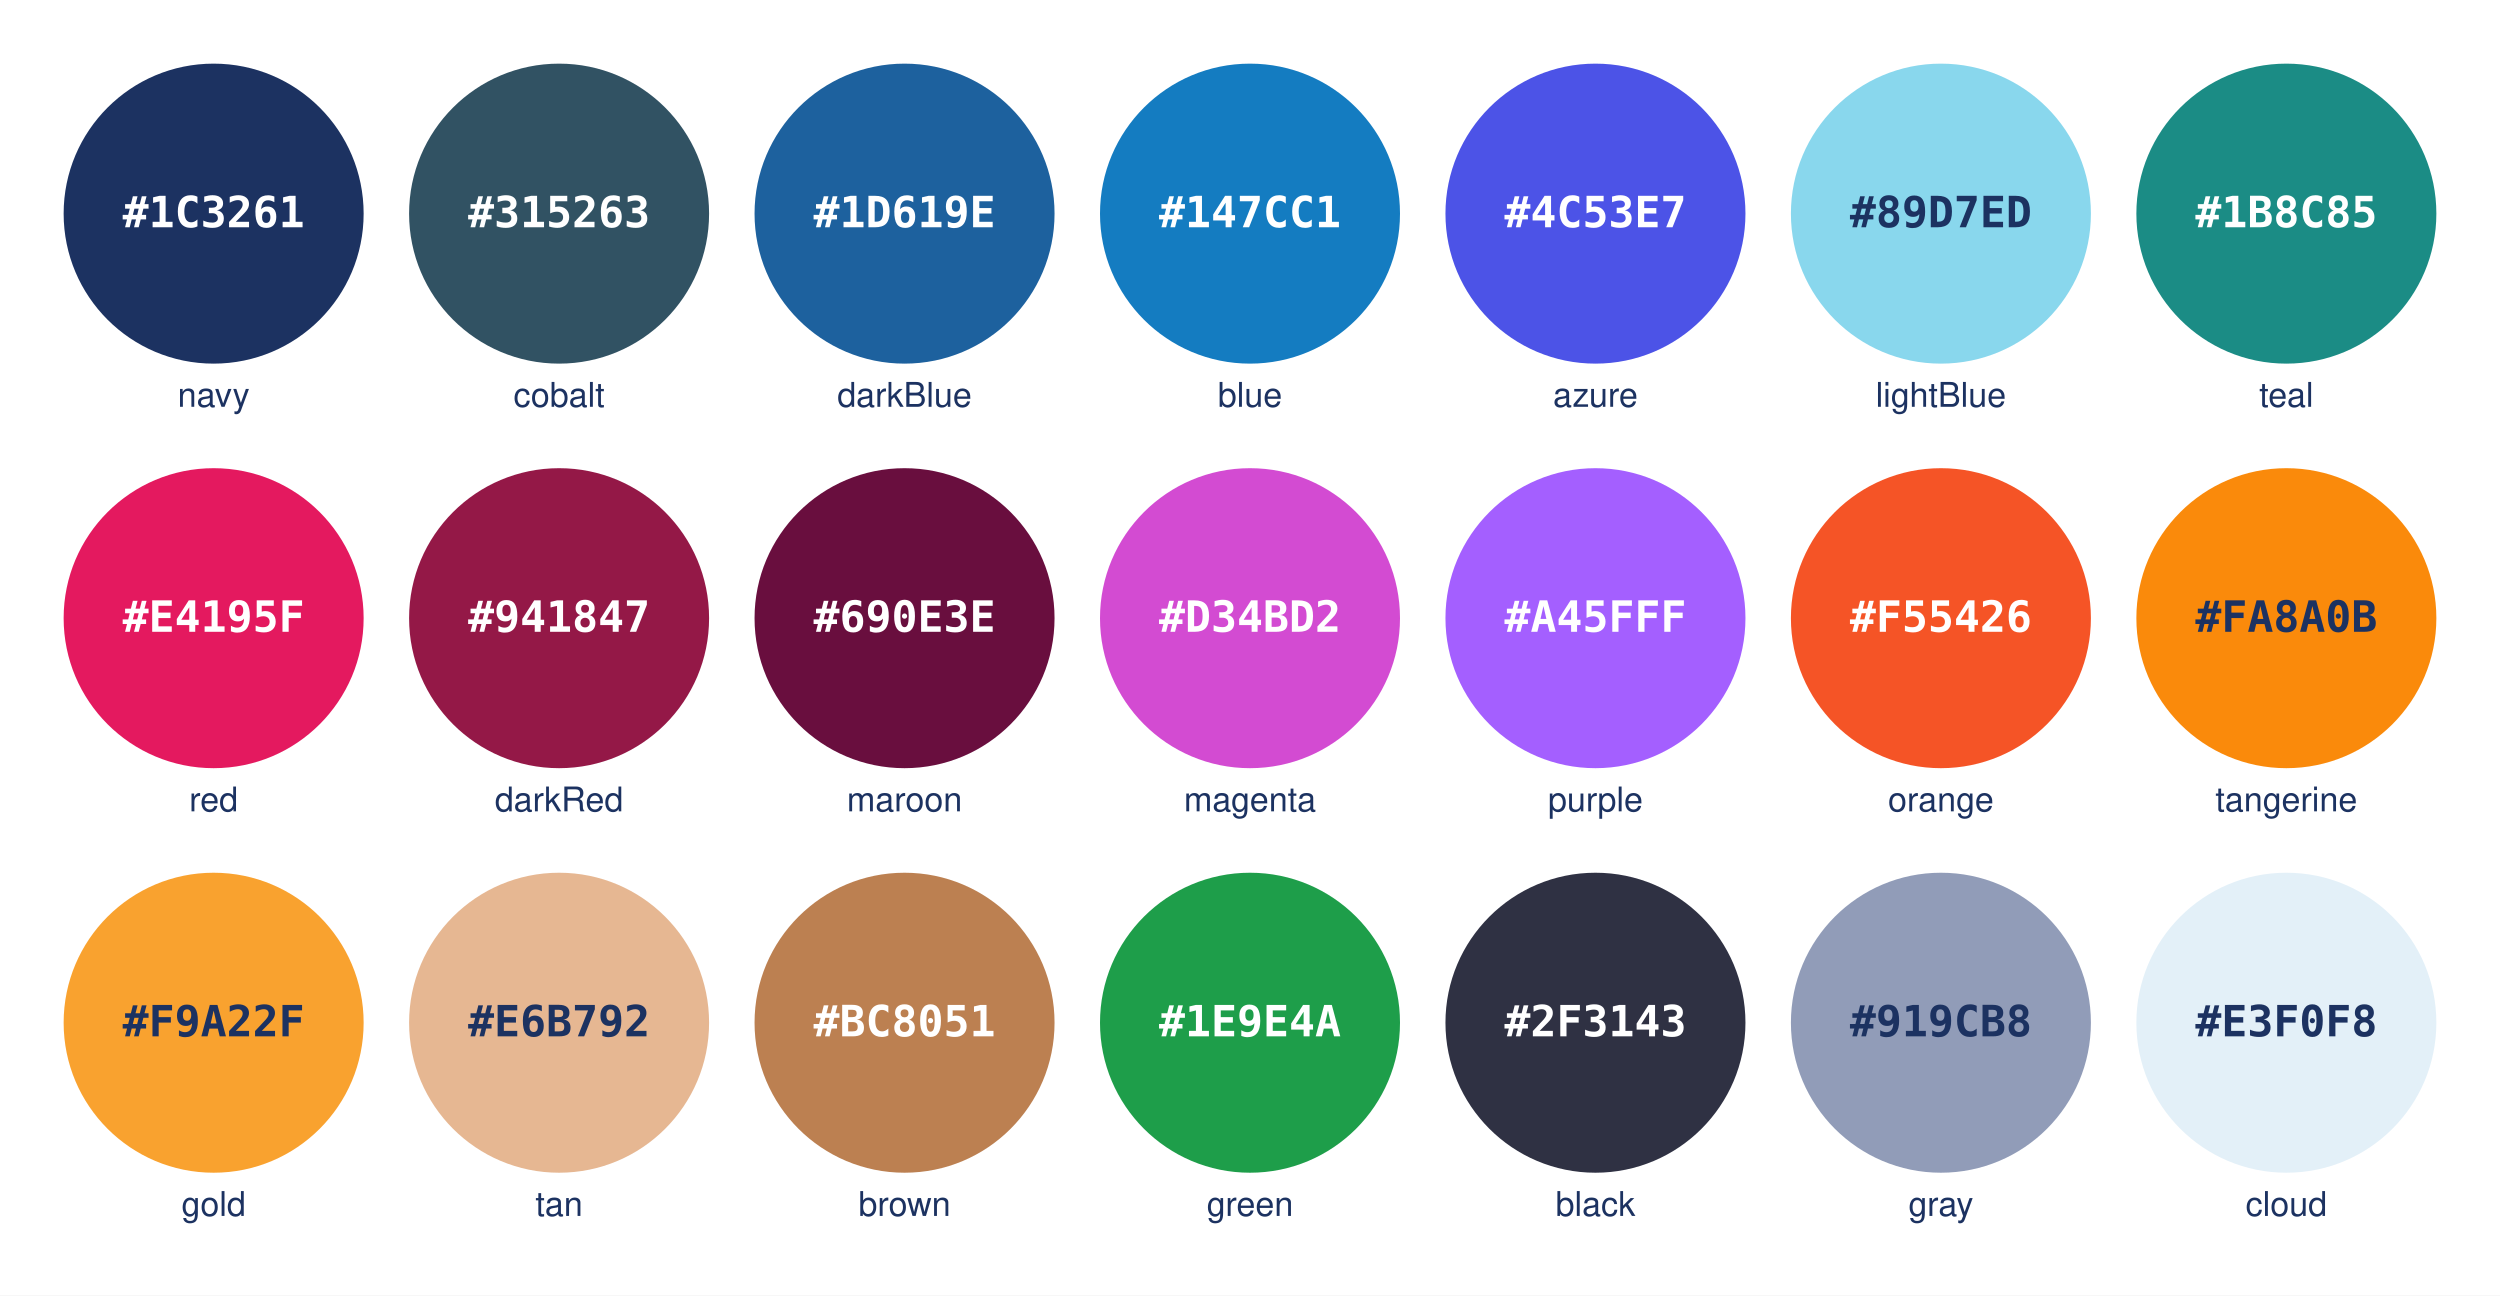
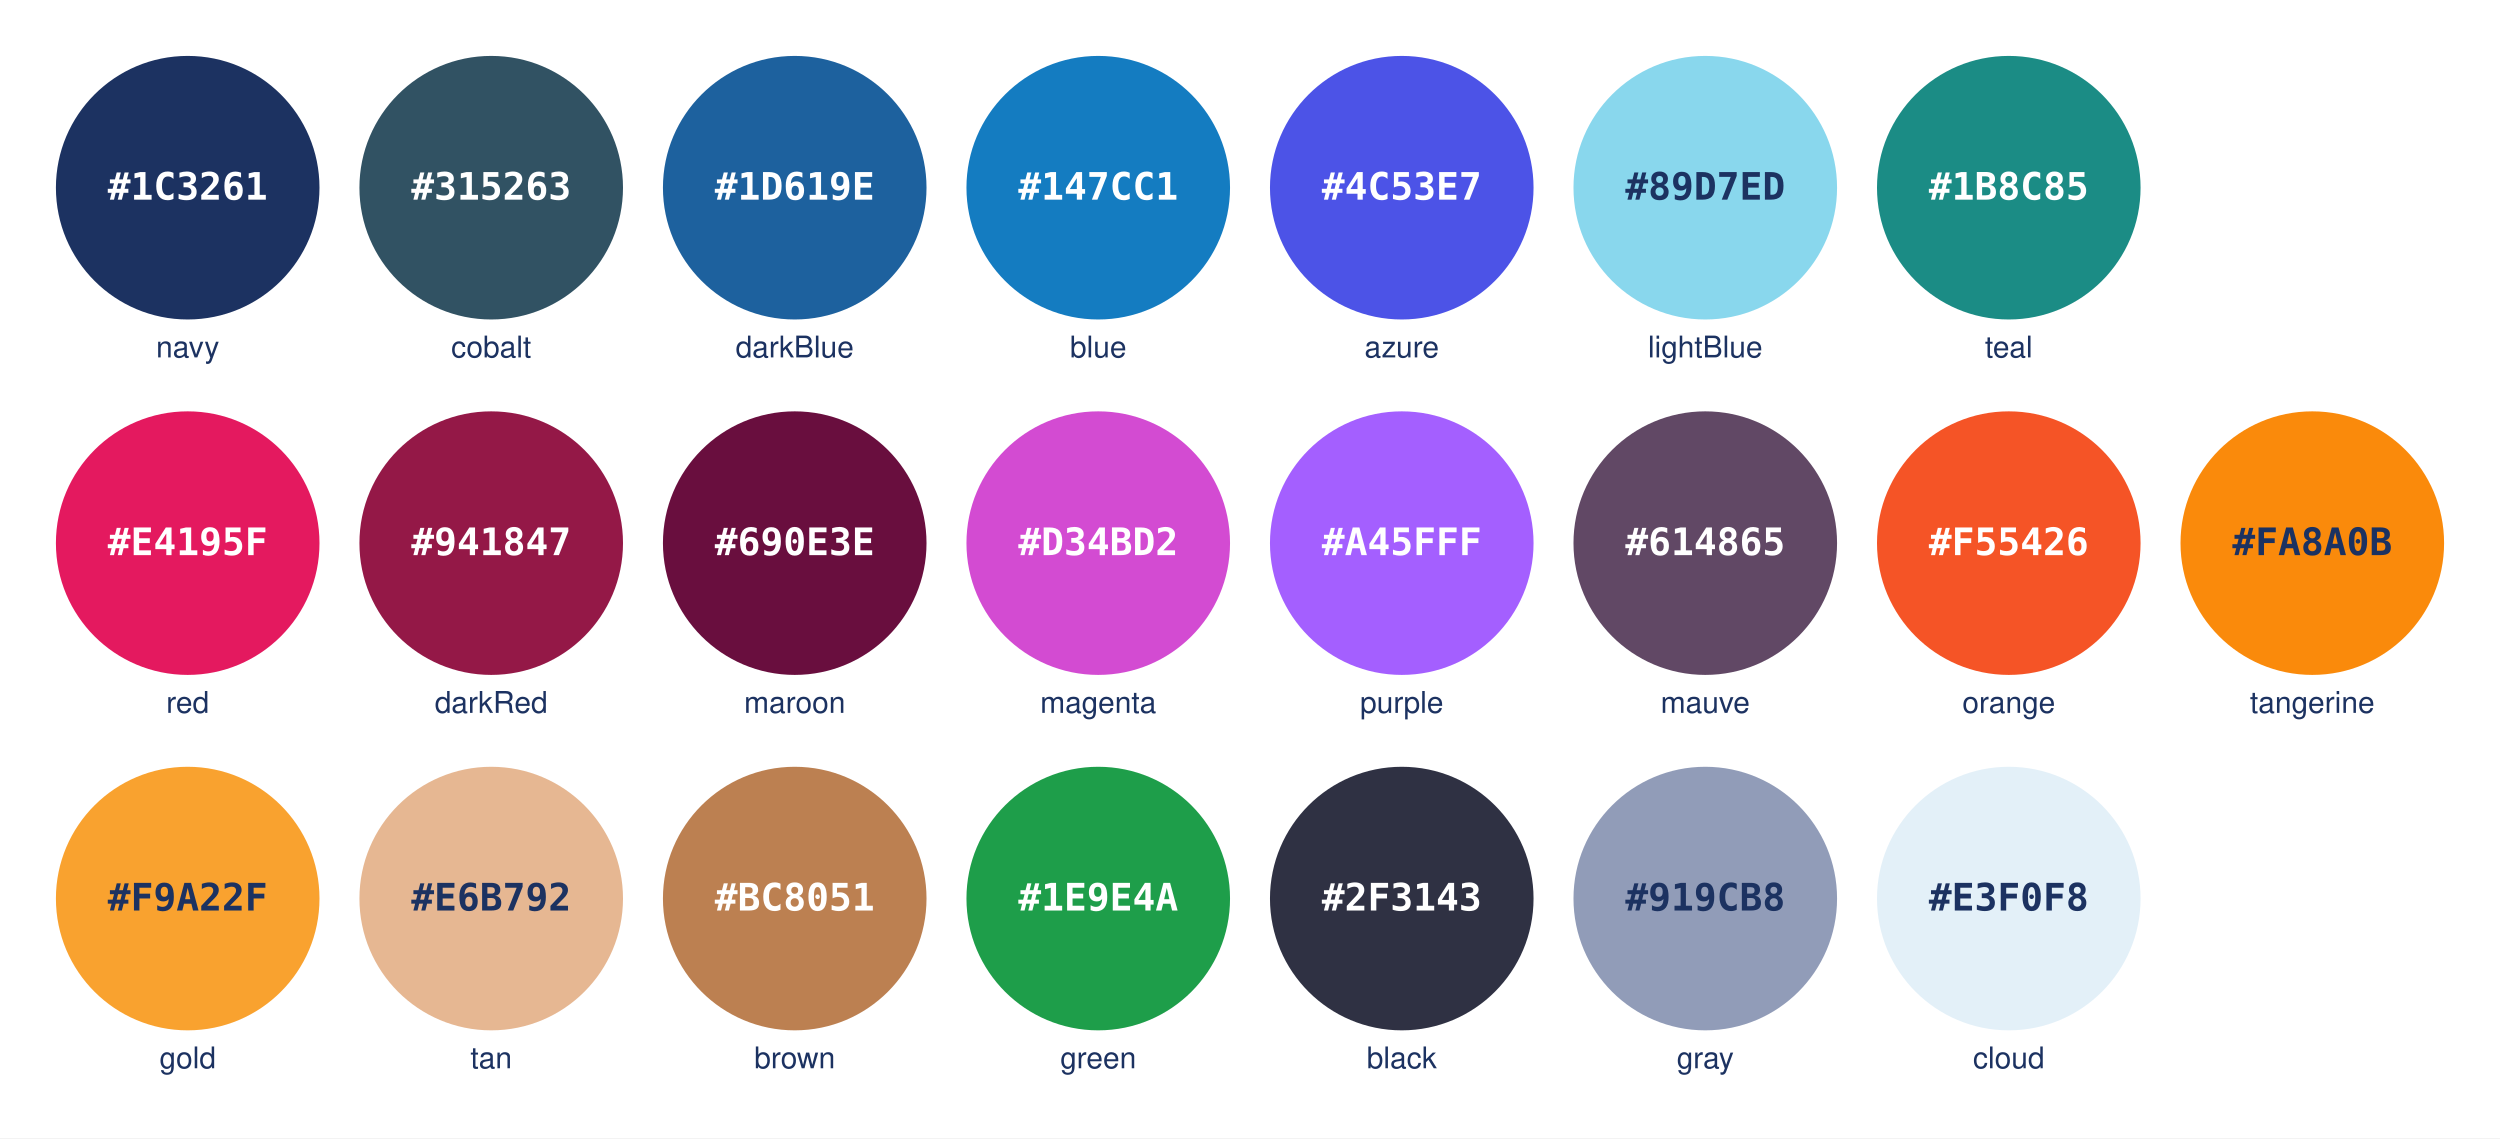
- <svg xmlns="http://www.w3.org/2000/svg" width="1100" height="570" viewBox="0 0 1100 570">
-   <rect width="1100" height="570" fill="#FFFFFF" />
+ <svg xmlns="http://www.w3.org/2000/svg" width="1252" height="570" viewBox="0 0 1252 570">
+   <rect width="1252" height="570" fill="#FFFFFF" />
  <circle cx="94.0" cy="94.0" r="66.0" fill="#1C3261" />
  <text x="94.0" y="100.0" text-anchor="middle" font-family="Menlo, monospace" font-size="19" font-weight="600" fill="#FFFFFF">#1C3261</text>
  <text x="94.0" y="179" text-anchor="middle" font-family="Helvetica, Arial, sans-serif" font-size="15" fill="#1C3261">navy</text>
  <circle cx="246.0" cy="94.0" r="66.0" fill="#315263" />
  <text x="246.0" y="100.0" text-anchor="middle" font-family="Menlo, monospace" font-size="19" font-weight="600" fill="#FFFFFF">#315263</text>
  <text x="246.0" y="179" text-anchor="middle" font-family="Helvetica, Arial, sans-serif" font-size="15" fill="#1C3261">cobalt</text>
  <circle cx="398.0" cy="94.0" r="66.0" fill="#1D619E" />
  <text x="398.0" y="100.0" text-anchor="middle" font-family="Menlo, monospace" font-size="19" font-weight="600" fill="#FFFFFF">#1D619E</text>
  <text x="398.0" y="179" text-anchor="middle" font-family="Helvetica, Arial, sans-serif" font-size="15" fill="#1C3261">darkBlue</text>
  <circle cx="550.0" cy="94.0" r="66.0" fill="#147CC1" />
  <text x="550.0" y="100.0" text-anchor="middle" font-family="Menlo, monospace" font-size="19" font-weight="600" fill="#FFFFFF">#147CC1</text>
  <text x="550.0" y="179" text-anchor="middle" font-family="Helvetica, Arial, sans-serif" font-size="15" fill="#1C3261">blue</text>
  <circle cx="702.0" cy="94.0" r="66.0" fill="#4C53E7" />
  <text x="702.0" y="100.0" text-anchor="middle" font-family="Menlo, monospace" font-size="19" font-weight="600" fill="#FFFFFF">#4C53E7</text>
  <text x="702.0" y="179" text-anchor="middle" font-family="Helvetica, Arial, sans-serif" font-size="15" fill="#1C3261">azure</text>
  <circle cx="854.0" cy="94.0" r="66.0" fill="#89D7ED" />
  <text x="854.0" y="100.0" text-anchor="middle" font-family="Menlo, monospace" font-size="19" font-weight="600" fill="#1C3261">#89D7ED</text>
  <text x="854.0" y="179" text-anchor="middle" font-family="Helvetica, Arial, sans-serif" font-size="15" fill="#1C3261">lightBlue</text>
  <circle cx="1006.0" cy="94.0" r="66.0" fill="#1B8C85" />
  <text x="1006.0" y="100.0" text-anchor="middle" font-family="Menlo, monospace" font-size="19" font-weight="600" fill="#FFFFFF">#1B8C85</text>
  <text x="1006.0" y="179" text-anchor="middle" font-family="Helvetica, Arial, sans-serif" font-size="15" fill="#1C3261">teal</text>
  <circle cx="94.0" cy="272.0" r="66.0" fill="#E4195F" />
  <text x="94.0" y="278.0" text-anchor="middle" font-family="Menlo, monospace" font-size="19" font-weight="600" fill="#FFFFFF">#E4195F</text>
  <text x="94.0" y="357" text-anchor="middle" font-family="Helvetica, Arial, sans-serif" font-size="15" fill="#1C3261">red</text>
  <circle cx="246.0" cy="272.0" r="66.0" fill="#941847" />
  <text x="246.0" y="278.0" text-anchor="middle" font-family="Menlo, monospace" font-size="19" font-weight="600" fill="#FFFFFF">#941847</text>
  <text x="246.0" y="357" text-anchor="middle" font-family="Helvetica, Arial, sans-serif" font-size="15" fill="#1C3261">darkRed</text>
  <circle cx="398.0" cy="272.0" r="66.0" fill="#690E3E" />
  <text x="398.0" y="278.0" text-anchor="middle" font-family="Menlo, monospace" font-size="19" font-weight="600" fill="#FFFFFF">#690E3E</text>
  <text x="398.0" y="357" text-anchor="middle" font-family="Helvetica, Arial, sans-serif" font-size="15" fill="#1C3261">maroon</text>
  <circle cx="550.0" cy="272.0" r="66.0" fill="#D34BD2" />
  <text x="550.0" y="278.0" text-anchor="middle" font-family="Menlo, monospace" font-size="19" font-weight="600" fill="#FFFFFF">#D34BD2</text>
  <text x="550.0" y="357" text-anchor="middle" font-family="Helvetica, Arial, sans-serif" font-size="15" fill="#1C3261">magenta</text>
  <circle cx="702.0" cy="272.0" r="66.0" fill="#A45FFF" />
  <text x="702.0" y="278.0" text-anchor="middle" font-family="Menlo, monospace" font-size="19" font-weight="600" fill="#FFFFFF">#A45FFF</text>
  <text x="702.0" y="357" text-anchor="middle" font-family="Helvetica, Arial, sans-serif" font-size="15" fill="#1C3261">purple</text>
-   <circle cx="854.0" cy="272.0" r="66.0" fill="#F55426" />
-   <text x="854.0" y="278.0" text-anchor="middle" font-family="Menlo, monospace" font-size="19" font-weight="600" fill="#FFFFFF">#F55426</text>
-   <text x="854.0" y="357" text-anchor="middle" font-family="Helvetica, Arial, sans-serif" font-size="15" fill="#1C3261">orange</text>
-   <circle cx="1006.0" cy="272.0" r="66.0" fill="#FA8A0B" />
-   <text x="1006.0" y="278.0" text-anchor="middle" font-family="Menlo, monospace" font-size="19" font-weight="600" fill="#1C3261">#FA8A0B</text>
-   <text x="1006.0" y="357" text-anchor="middle" font-family="Helvetica, Arial, sans-serif" font-size="15" fill="#1C3261">tangerine</text>
+   <circle cx="854.0" cy="272.0" r="66.0" fill="#614865" />
+   <text x="854.0" y="278.0" text-anchor="middle" font-family="Menlo, monospace" font-size="19" font-weight="600" fill="#FFFFFF">#614865</text>
+   <text x="854.0" y="357" text-anchor="middle" font-family="Helvetica, Arial, sans-serif" font-size="15" fill="#1C3261">mauve</text>
+   <circle cx="1006.0" cy="272.0" r="66.0" fill="#F55426" />
+   <text x="1006.0" y="278.0" text-anchor="middle" font-family="Menlo, monospace" font-size="19" font-weight="600" fill="#FFFFFF">#F55426</text>
+   <text x="1006.0" y="357" text-anchor="middle" font-family="Helvetica, Arial, sans-serif" font-size="15" fill="#1C3261">orange</text>
+   <circle cx="1158.0" cy="272.0" r="66.0" fill="#FA8A0B" />
+   <text x="1158.0" y="278.0" text-anchor="middle" font-family="Menlo, monospace" font-size="19" font-weight="600" fill="#1C3261">#FA8A0B</text>
+   <text x="1158.0" y="357" text-anchor="middle" font-family="Helvetica, Arial, sans-serif" font-size="15" fill="#1C3261">tangerine</text>
  <circle cx="94.0" cy="450.0" r="66.0" fill="#F9A22F" />
  <text x="94.0" y="456.0" text-anchor="middle" font-family="Menlo, monospace" font-size="19" font-weight="600" fill="#1C3261">#F9A22F</text>
  <text x="94.0" y="535" text-anchor="middle" font-family="Helvetica, Arial, sans-serif" font-size="15" fill="#1C3261">gold</text>
  <circle cx="246.0" cy="450.0" r="66.0" fill="#E6B792" />
  <text x="246.0" y="456.0" text-anchor="middle" font-family="Menlo, monospace" font-size="19" font-weight="600" fill="#1C3261">#E6B792</text>
  <text x="246.0" y="535" text-anchor="middle" font-family="Helvetica, Arial, sans-serif" font-size="15" fill="#1C3261">tan</text>
  <circle cx="398.0" cy="450.0" r="66.0" fill="#BC8051" />
  <text x="398.0" y="456.0" text-anchor="middle" font-family="Menlo, monospace" font-size="19" font-weight="600" fill="#FFFFFF">#BC8051</text>
  <text x="398.0" y="535" text-anchor="middle" font-family="Helvetica, Arial, sans-serif" font-size="15" fill="#1C3261">brown</text>
  <circle cx="550.0" cy="450.0" r="66.0" fill="#1E9E4A" />
  <text x="550.0" y="456.0" text-anchor="middle" font-family="Menlo, monospace" font-size="19" font-weight="600" fill="#FFFFFF">#1E9E4A</text>
  <text x="550.0" y="535" text-anchor="middle" font-family="Helvetica, Arial, sans-serif" font-size="15" fill="#1C3261">green</text>
  <circle cx="702.0" cy="450.0" r="66.0" fill="#2F3143" />
  <text x="702.0" y="456.0" text-anchor="middle" font-family="Menlo, monospace" font-size="19" font-weight="600" fill="#FFFFFF">#2F3143</text>
  <text x="702.0" y="535" text-anchor="middle" font-family="Helvetica, Arial, sans-serif" font-size="15" fill="#1C3261">black</text>
  <circle cx="854.0" cy="450.0" r="66.0" fill="#919CB8" />
  <text x="854.0" y="456.0" text-anchor="middle" font-family="Menlo, monospace" font-size="19" font-weight="600" fill="#1C3261">#919CB8</text>
  <text x="854.0" y="535" text-anchor="middle" font-family="Helvetica, Arial, sans-serif" font-size="15" fill="#1C3261">gray</text>
  <circle cx="1006.0" cy="450.0" r="66.0" fill="#E3F0F8" />
  <text x="1006.0" y="456.0" text-anchor="middle" font-family="Menlo, monospace" font-size="19" font-weight="600" fill="#1C3261">#E3F0F8</text>
  <text x="1006.0" y="535" text-anchor="middle" font-family="Helvetica, Arial, sans-serif" font-size="15" fill="#1C3261">cloud</text>
</svg>
